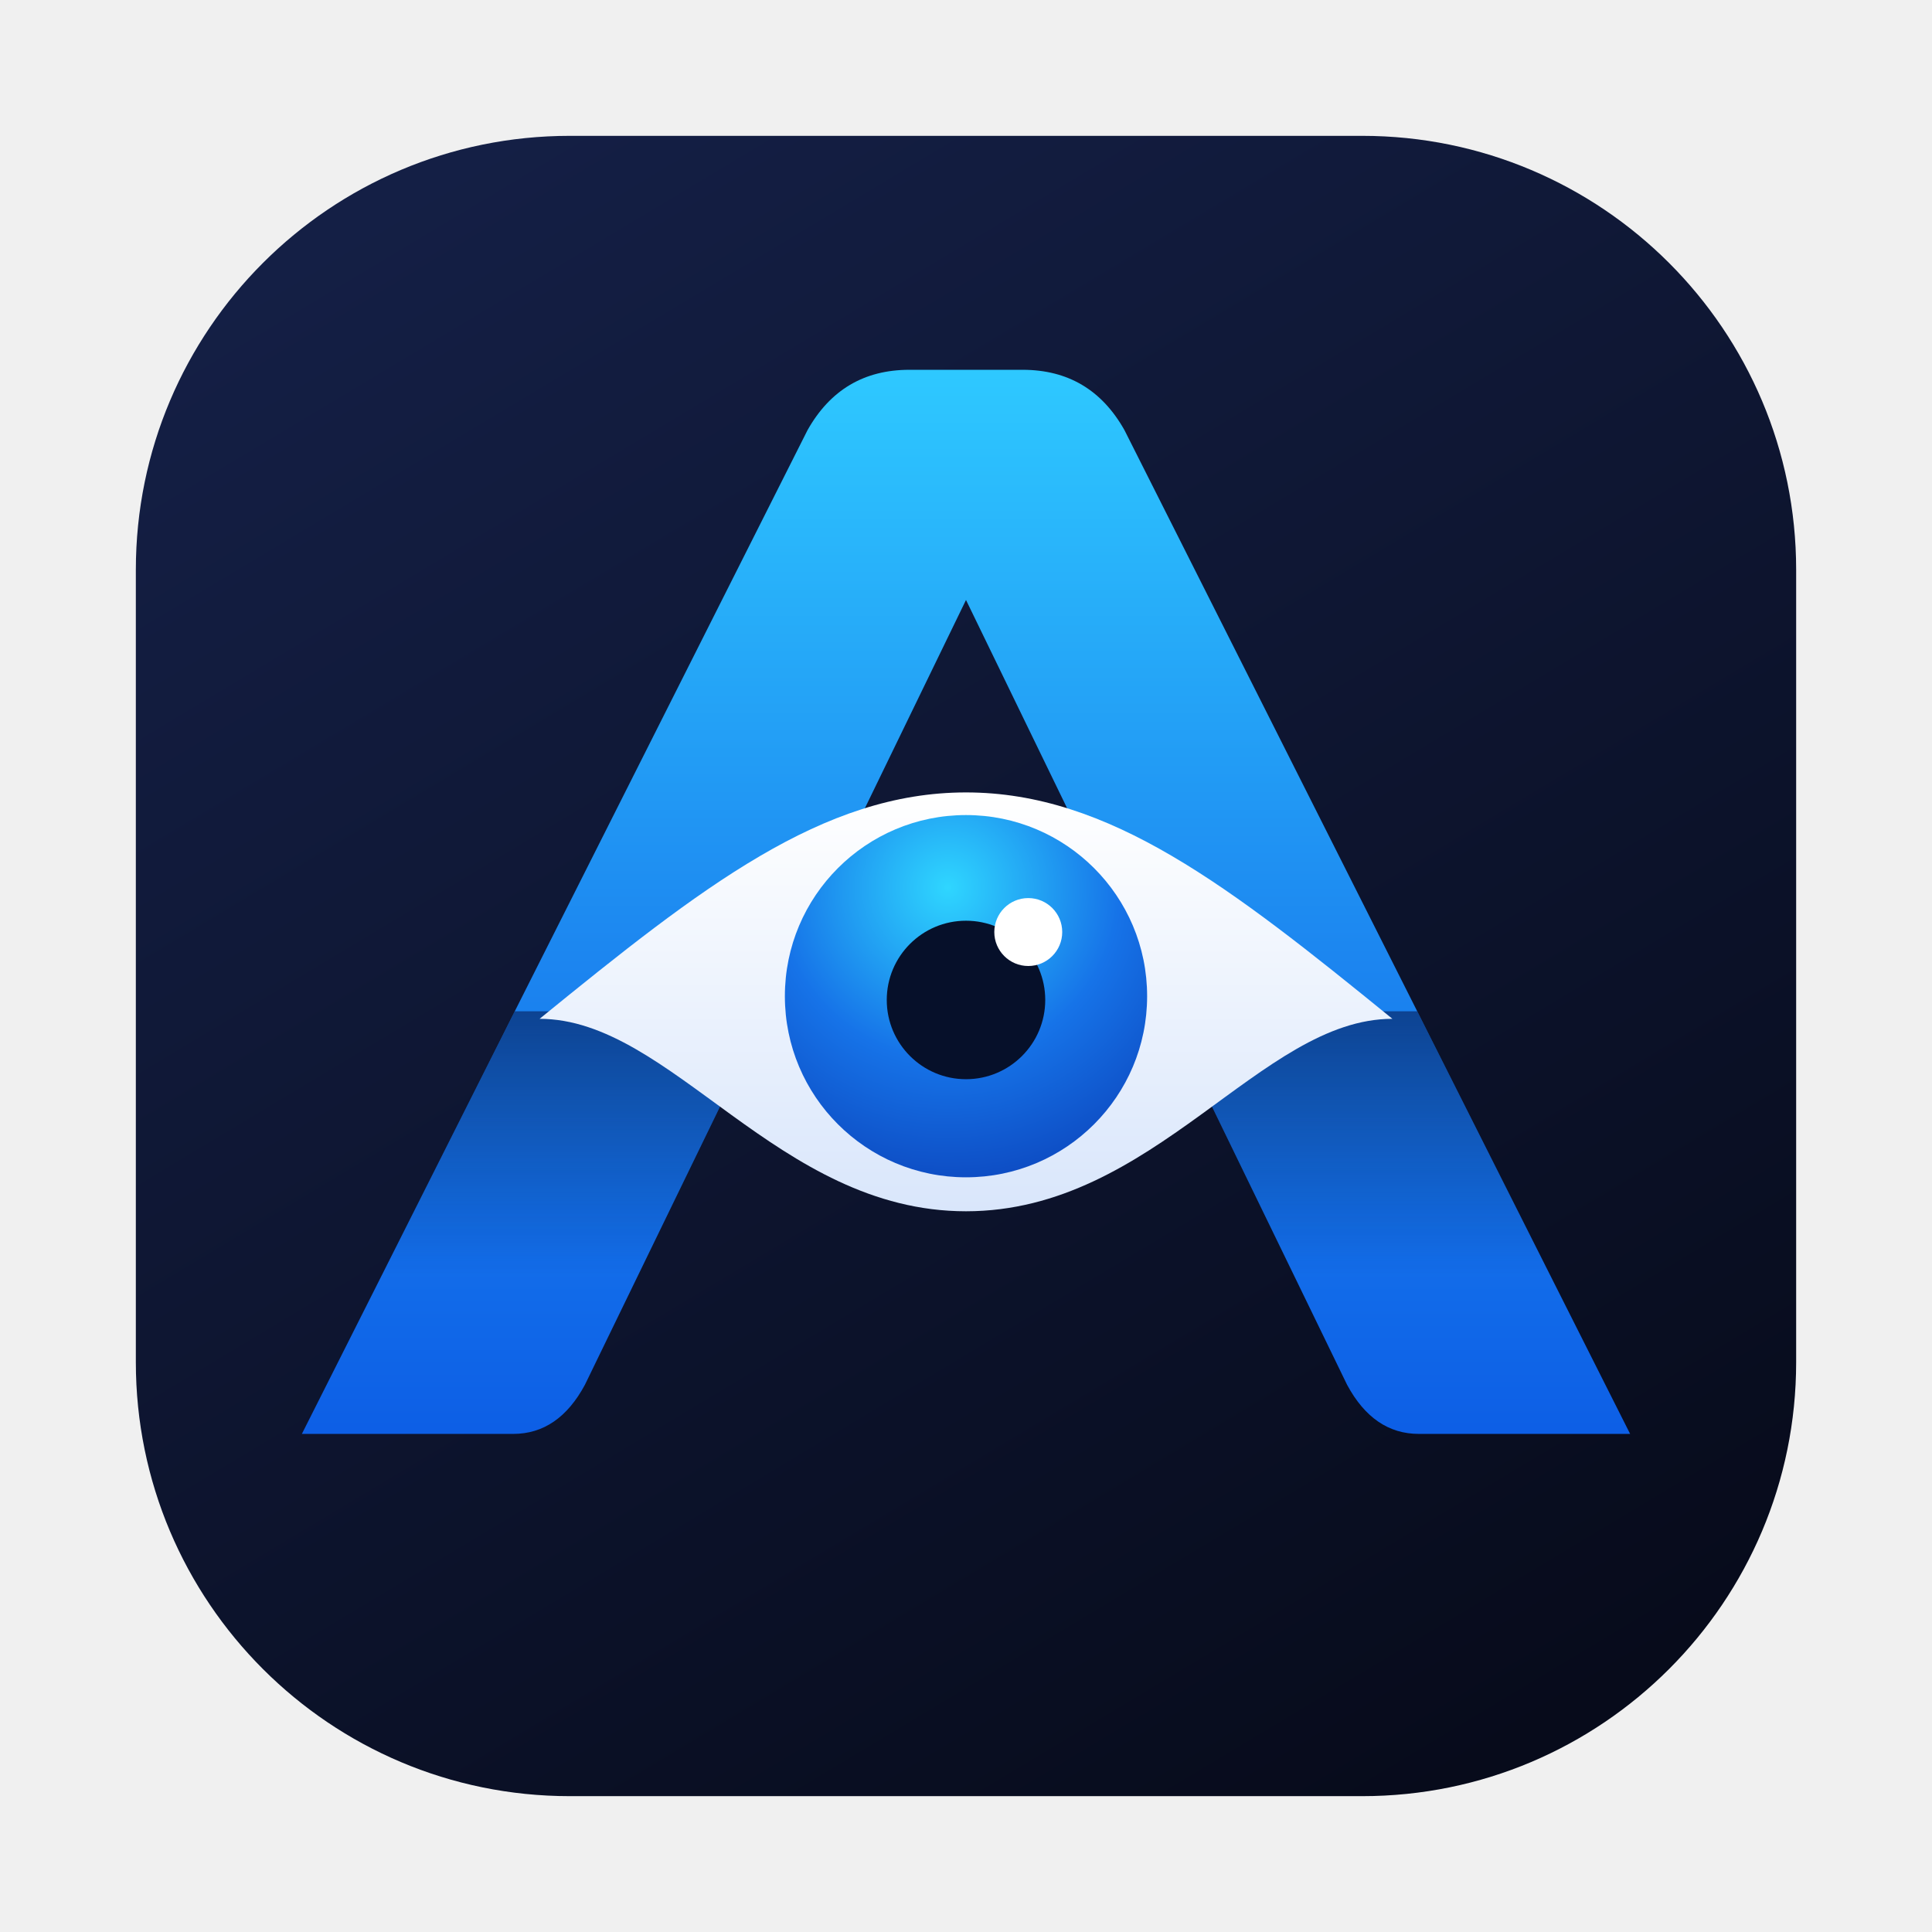
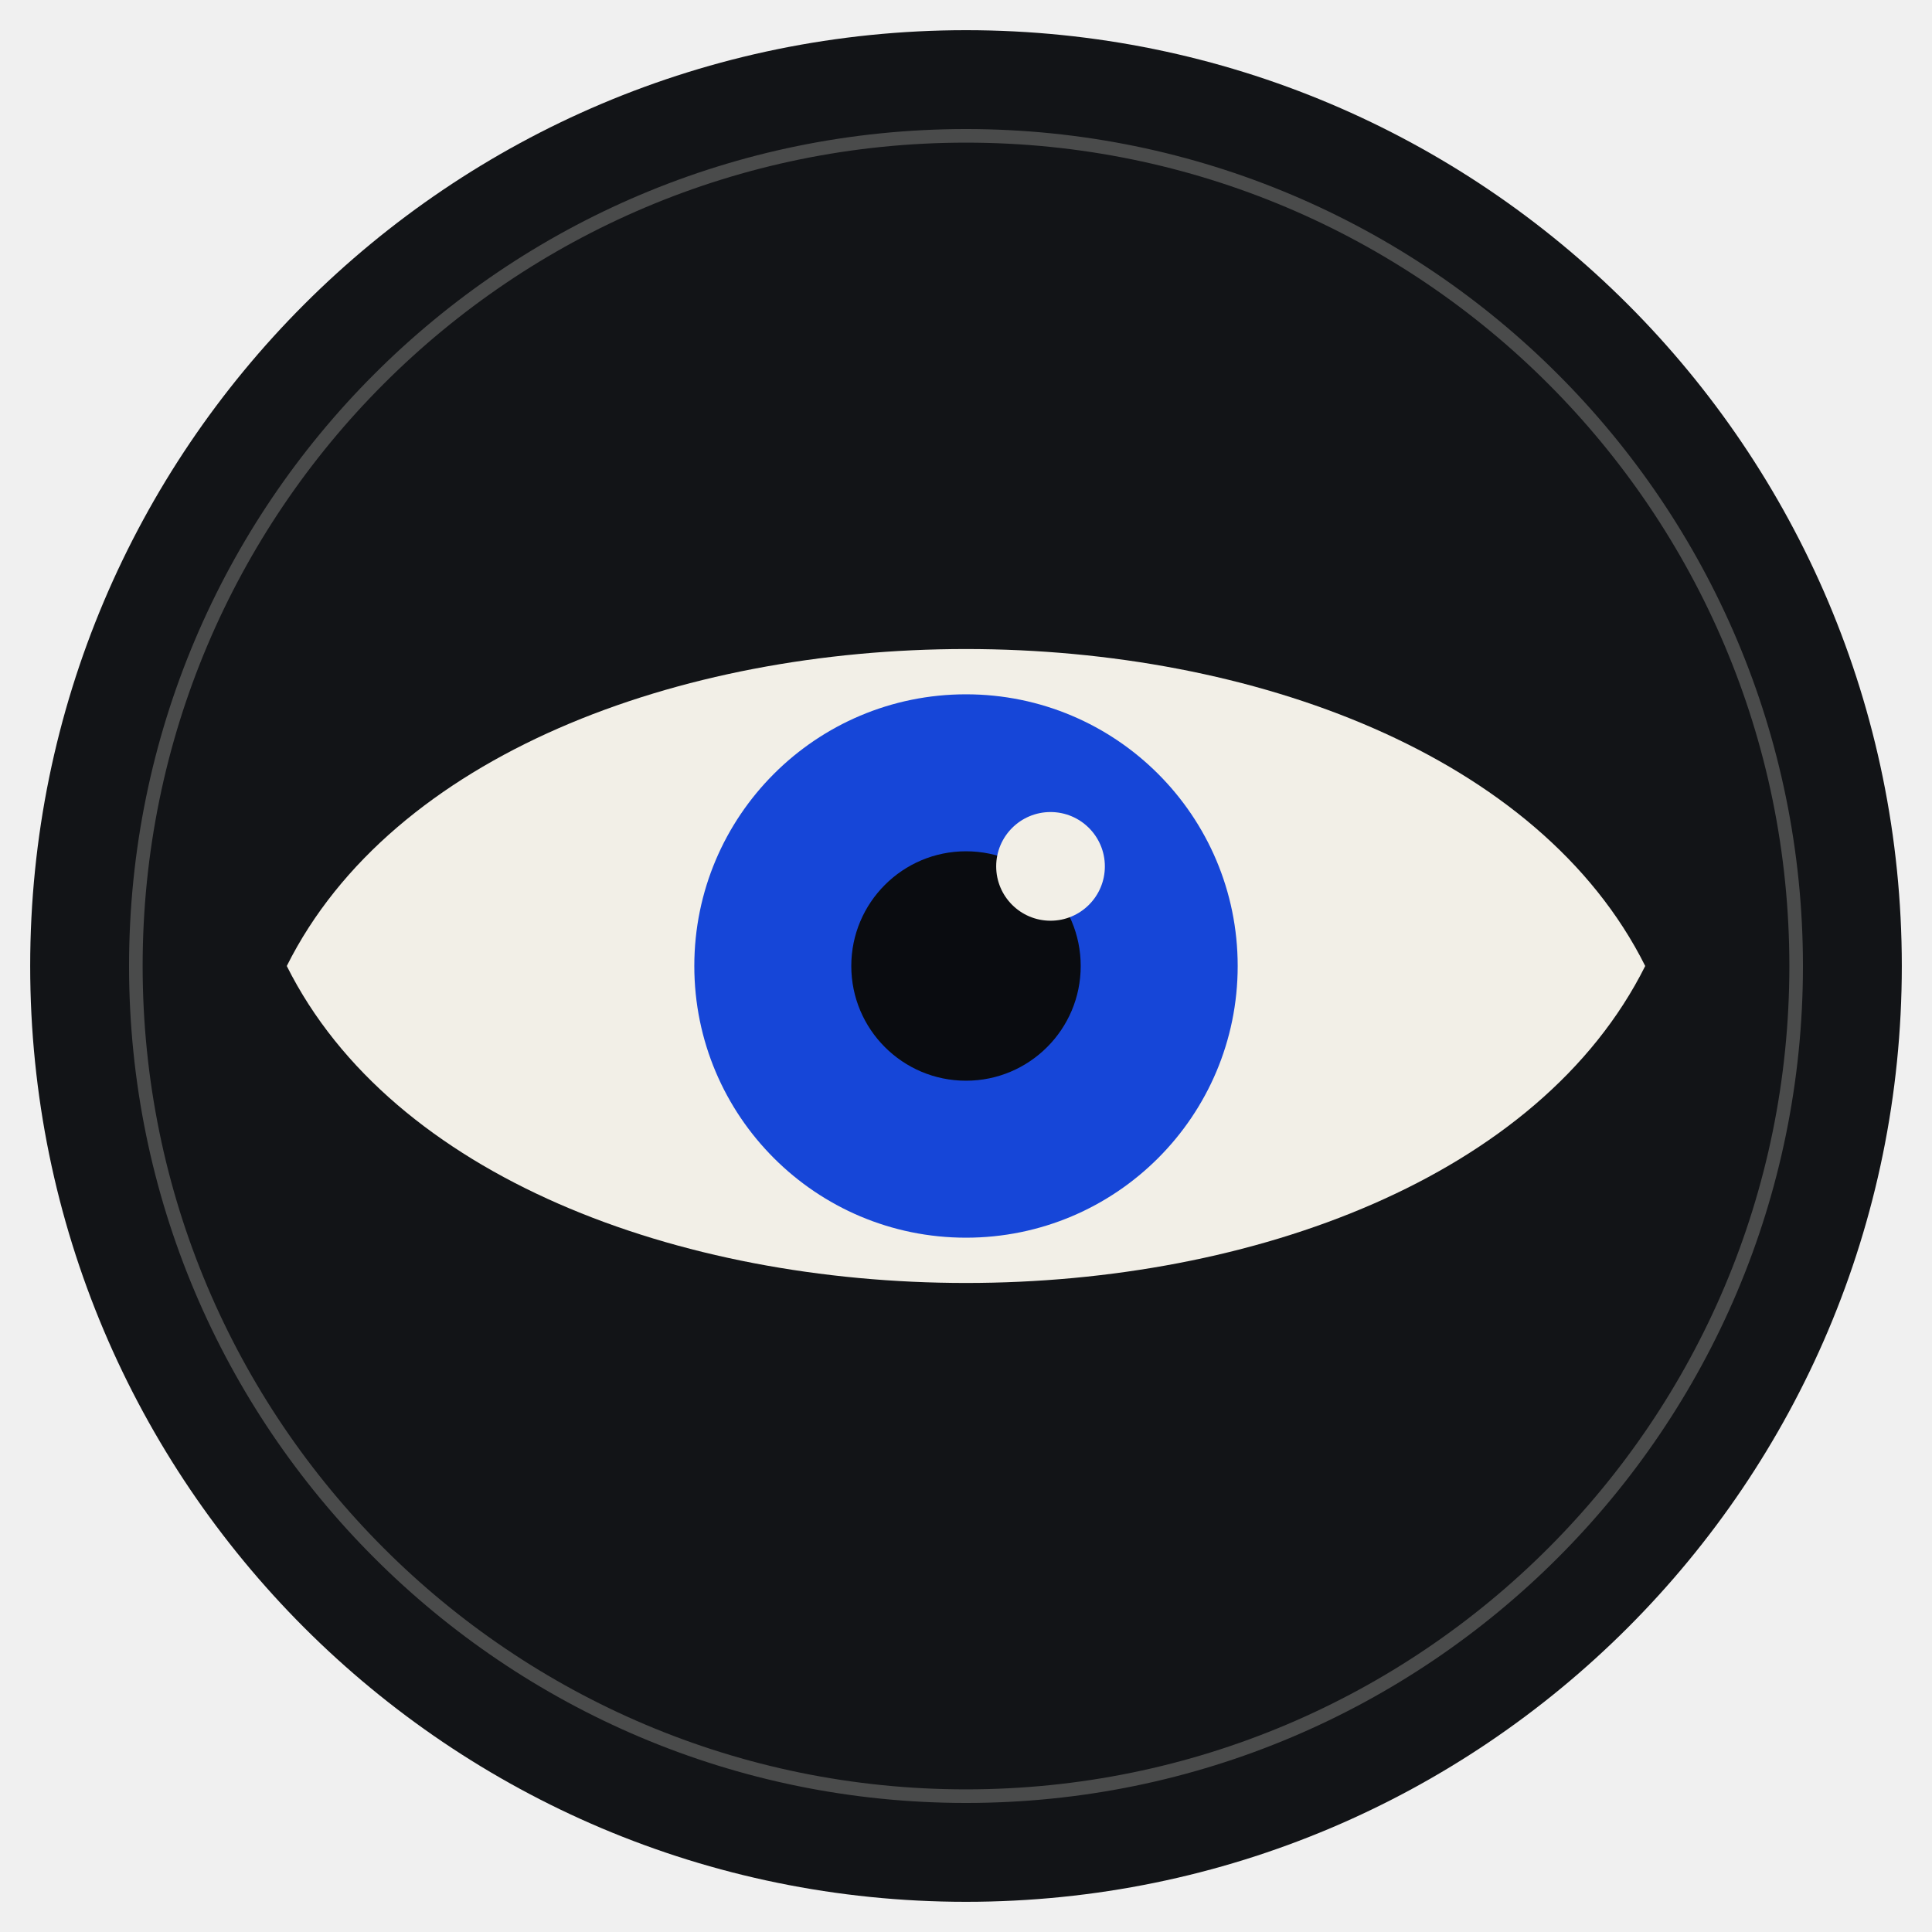
- <svg xmlns="http://www.w3.org/2000/svg" viewBox="0 0 1024 1024">
-   <defs>
-     <linearGradient id="bg" x1="0.2" y1="0" x2="0.8" y2="1">
-       <stop offset="0" stop-color="#141f45" />
-       <stop offset="1" stop-color="#070b1b" />
-     </linearGradient>
-     <linearGradient id="a" x1="0" y1="0" x2="0" y2="1">
-       <stop offset="0" stop-color="#2ec8ff" />
-       <stop offset="0.55" stop-color="#1c86f0" />
-       <stop offset="1" stop-color="#0d5fe6" />
-     </linearGradient>
-     <linearGradient id="fold" x1="0" y1="0" x2="0" y2="1">
-       <stop offset="0" stop-color="#021046" stop-opacity="0.55" />
-       <stop offset="1" stop-color="#021046" stop-opacity="0" />
-     </linearGradient>
-     <linearGradient id="white" x1="0" y1="0" x2="0" y2="1">
-       <stop offset="0" stop-color="#ffffff" />
-       <stop offset="1" stop-color="#d9e6fb" />
-     </linearGradient>
-     <radialGradient id="iris" cx="0.45" cy="0.2" r="0.95">
-       <stop offset="0" stop-color="#2fd6ff" />
-       <stop offset="0.5" stop-color="#1673e8" />
-       <stop offset="1" stop-color="#0a3db5" />
-     </radialGradient>
-     <clipPath id="letter">
-       <path id="A" d="M160 760 L428 228 Q446 196 482 196 L542 196 Q578 196 596 228 L864 760 L752 760 Q728 760 714 734 L512 318 L310 734 Q296 760 272 760 Z" />
-     </clipPath>
-   </defs>
-   <rect x="72" y="72" width="880" height="880" rx="230" fill="url(#bg)" />
-   <use href="#A" fill="url(#a)" />
-   <rect x="150" y="536" width="724" height="140" fill="url(#fold)" clip-path="url(#letter)" />
-   <path d="M286 540 C372 470 436 420 512 420 C588 420 652 470 738 540 C668 540 612 642 512 642 C412 642 356 540 286 540 Z" fill="url(#white)" />
-   <circle cx="512" cy="528" r="96" fill="url(#iris)" />
-   <circle cx="512" cy="530" r="42" fill="#06102a" />
-   <circle cx="545" cy="494" r="18" fill="#ffffff" />
+ <svg xmlns="http://www.w3.org/2000/svg" viewBox="0 0 64 64">
+   <circle cx="32" cy="32" r="31" fill="#121417" />
+   <circle cx="32" cy="32" r="27.5" fill="none" stroke="#f2efe7" stroke-width="0.45" opacity="0.25" />
+   <path d="M9.5 32C16.5 18 47.5 18 54.5 32C47.5 46 16.5 46 9.5 32Z" fill="#f2efe7" />
+   <circle cx="32" cy="32" r="9" fill="#1646d8" />
+   <circle cx="32" cy="32" r="3.8" fill="#0a0c10" />
+   <circle cx="34.8" cy="28.7" r="1.8" fill="#f2efe7" />
</svg>
